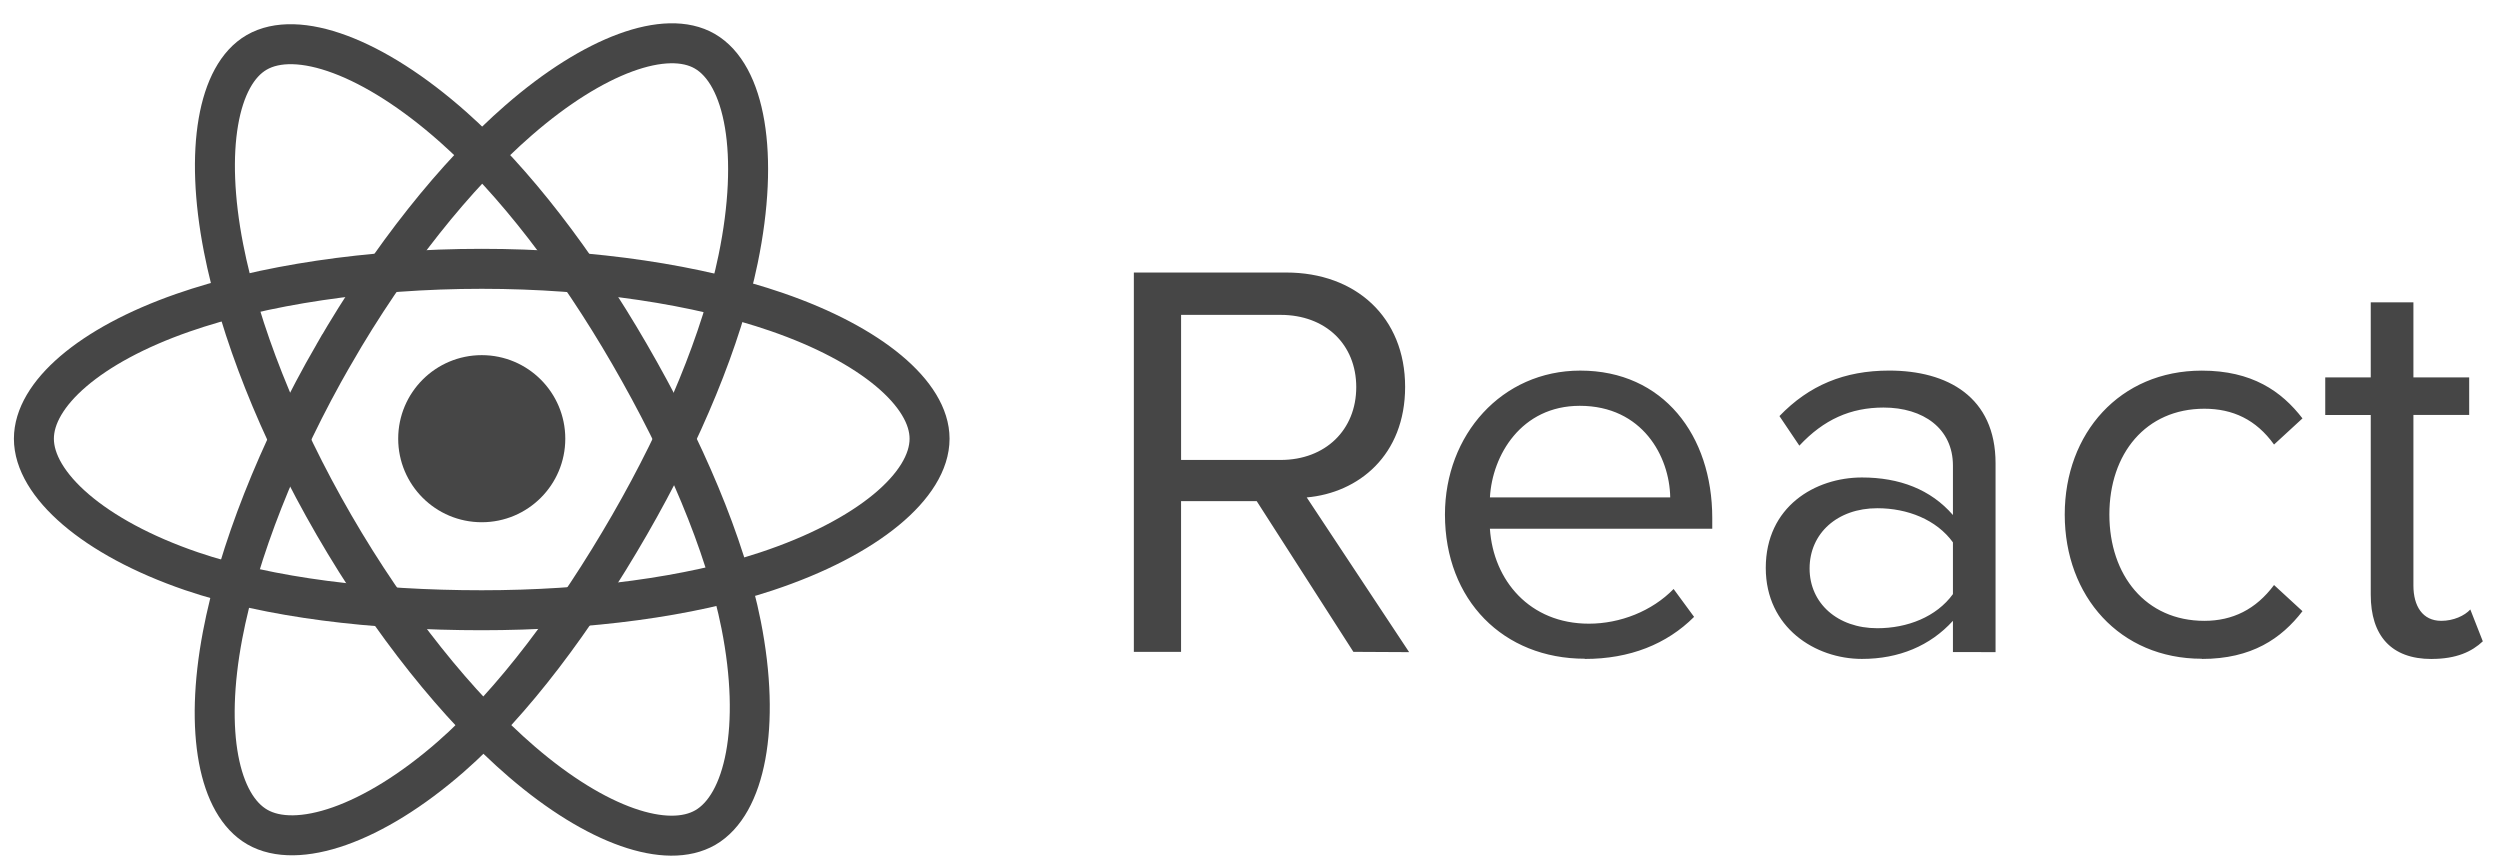
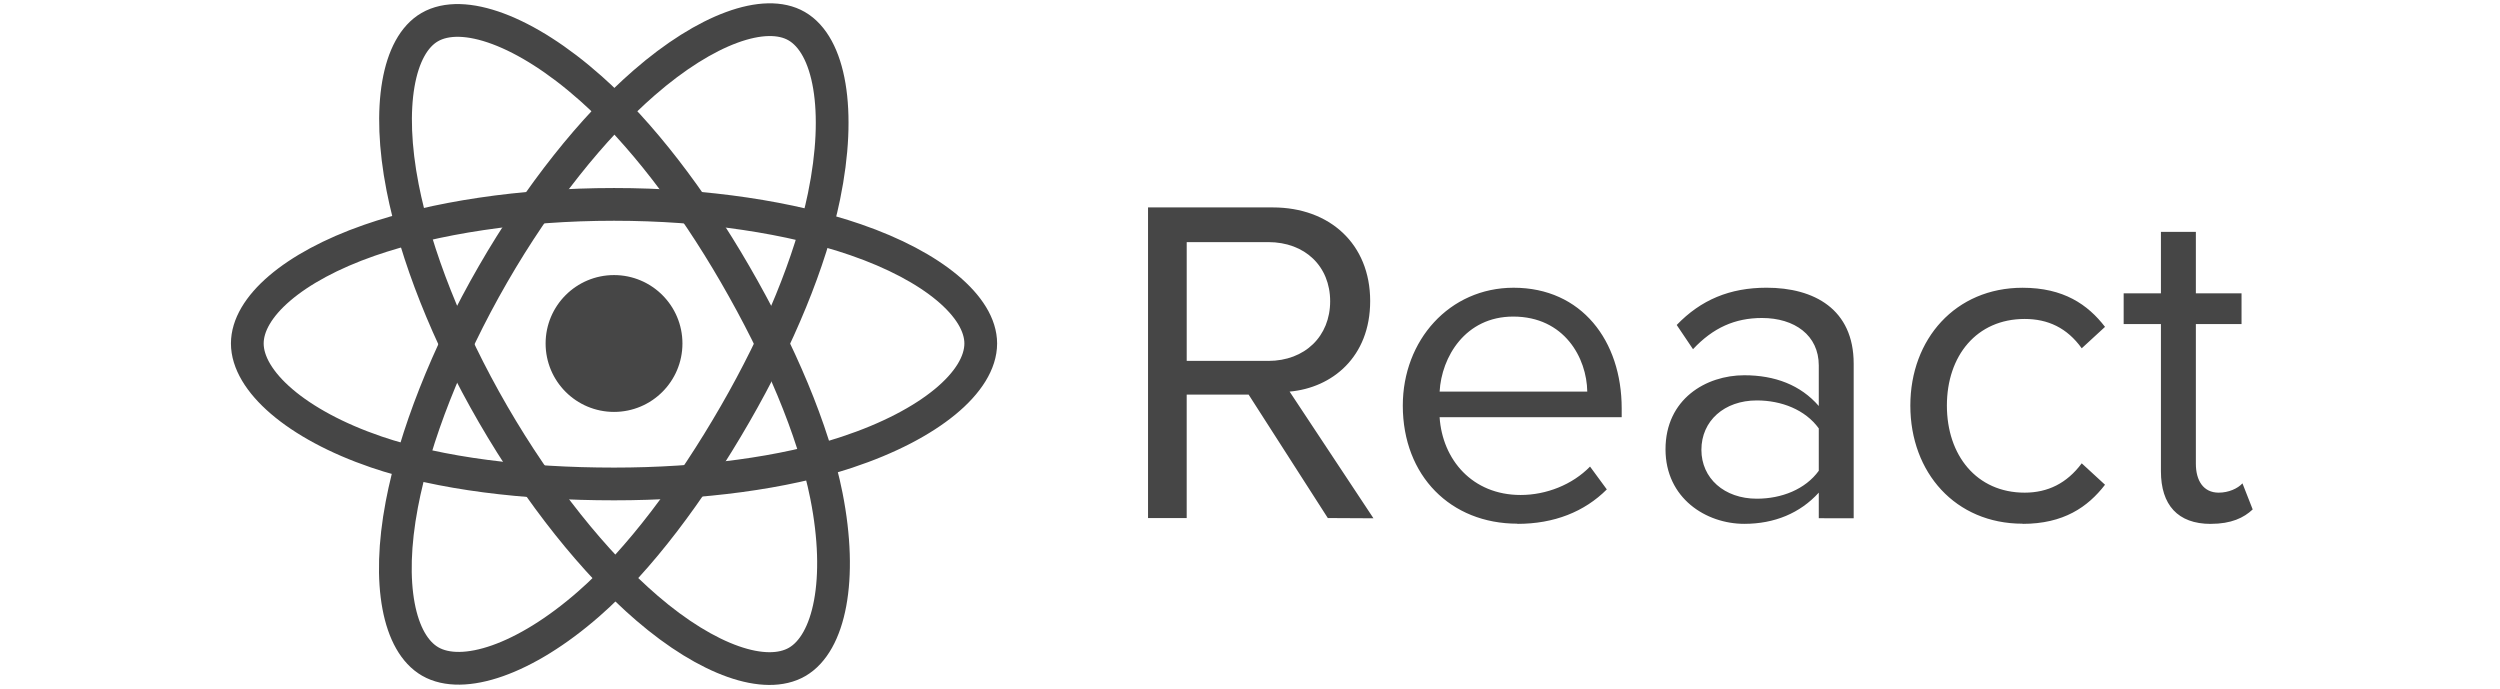
- <svg xmlns="http://www.w3.org/2000/svg" width="104" height="36" viewBox="0 0 104 36" fill="none">
-   <path d="M20.041 21.725C21.96 21.725 23.516 20.169 23.516 18.25C23.516 16.33 21.96 14.774 20.041 14.774C18.121 14.774 16.565 16.33 16.565 18.25C16.565 20.169 18.121 21.725 20.041 21.725Z" fill="#464646" />
-   <path fill-rule="evenodd" clip-rule="evenodd" d="M20.041 11.183C24.707 11.183 29.042 11.853 32.31 12.978C36.249 14.334 38.67 16.389 38.67 18.25C38.67 20.189 36.104 22.372 31.875 23.773C28.677 24.832 24.47 25.386 20.041 25.386C15.499 25.386 11.198 24.866 7.965 23.762C3.874 22.363 1.41 20.152 1.41 18.25C1.41 16.404 3.722 14.365 7.605 13.011C10.886 11.867 15.328 11.183 20.04 11.183H20.041Z" stroke="#464646" stroke-width="1.663" />
-   <path fill-rule="evenodd" clip-rule="evenodd" d="M13.889 14.737C16.22 10.694 18.966 7.274 21.573 5.004C24.715 2.27 27.705 1.199 29.317 2.129C30.997 3.098 31.606 6.411 30.707 10.775C30.028 14.074 28.405 17.994 26.192 21.832C23.923 25.766 21.325 29.232 18.753 31.481C15.498 34.326 12.351 35.355 10.704 34.405C9.105 33.484 8.493 30.462 9.26 26.422C9.908 23.008 11.535 18.819 13.888 14.737L13.889 14.737Z" stroke="#464646" stroke-width="1.663" />
-   <path fill-rule="evenodd" clip-rule="evenodd" d="M13.895 21.842C11.557 17.805 9.965 13.717 9.301 10.324C8.501 6.237 9.066 3.111 10.677 2.179C12.355 1.208 15.53 2.335 18.862 5.293C21.381 7.529 23.967 10.893 26.186 14.727C28.462 18.657 30.167 22.639 30.831 25.99C31.67 30.231 30.991 33.471 29.344 34.425C27.747 35.349 24.824 34.37 21.707 31.688C19.073 29.422 16.256 25.92 13.895 21.842V21.842Z" stroke="#464646" stroke-width="1.663" />
-   <path fill-rule="evenodd" clip-rule="evenodd" d="M58.62 27.129L54.36 20.693C56.513 20.503 58.453 18.943 58.453 16.093C58.453 13.193 56.395 11.337 53.508 11.337H47.168V27.117H49.132V20.847H52.279L56.301 27.117L58.62 27.129ZM53.273 19.132H49.133V13.099H53.273C55.143 13.099 56.42 14.329 56.42 16.104C56.42 17.879 55.142 19.134 53.273 19.134V19.132ZM65.931 27.412C67.801 27.412 69.338 26.797 70.474 25.662L69.622 24.502C68.722 25.425 67.398 25.945 66.097 25.945C63.637 25.945 62.122 24.147 61.98 21.995H71.23V21.545C71.23 18.115 69.195 15.417 65.74 15.417C62.475 15.417 60.11 18.091 60.11 21.403C60.11 24.976 62.547 27.403 65.93 27.403L65.931 27.412ZM69.481 20.692H61.981C62.076 18.942 63.281 16.882 65.719 16.882C68.322 16.882 69.457 18.988 69.481 20.692ZM83.015 27.128V19.273C83.015 16.505 81.005 15.416 78.591 15.416C76.721 15.416 75.255 16.031 74.025 17.309L74.853 18.539C75.87 17.451 76.983 16.954 78.355 16.954C80.011 16.954 81.242 17.829 81.242 19.367V21.425C80.319 20.36 79.018 19.863 77.456 19.863C75.516 19.863 73.456 21.07 73.456 23.625C73.456 26.109 75.514 27.411 77.456 27.411C78.994 27.411 80.296 26.867 81.242 25.826V27.126L83.015 27.128ZM78.095 26.134C76.439 26.134 75.279 25.094 75.279 23.65C75.279 22.183 76.439 21.142 78.095 21.142C79.349 21.142 80.555 21.615 81.242 22.562V24.715C80.556 25.661 79.349 26.134 78.095 26.134ZM91.595 27.412C93.677 27.412 94.907 26.56 95.783 25.425L94.6 24.337C93.843 25.354 92.873 25.827 91.7 25.827C89.263 25.827 87.75 23.934 87.75 21.403C87.75 18.872 89.264 17.003 91.7 17.003C92.883 17.003 93.853 17.453 94.6 18.493L95.783 17.405C94.908 16.269 93.677 15.418 91.595 15.418C88.188 15.418 85.893 18.021 85.893 21.404C85.893 24.811 88.188 27.404 91.595 27.404V27.412ZM101.155 27.412C102.195 27.412 102.835 27.104 103.285 26.679L102.765 25.354C102.528 25.614 102.065 25.827 101.558 25.827C100.778 25.827 100.398 25.212 100.398 24.36V17.262H102.718V15.701H100.398V12.578H98.623V15.701H96.73V17.263H98.623V24.74C98.623 26.444 99.475 27.414 101.155 27.414V27.412Z" fill="#464646" />
+ <svg xmlns="http://www.w3.org/2000/svg" width="127" height="35" viewBox="0 0 127 35" fill="none">
+   <path d="M31.193 20.925C33.112 20.925 34.668 19.369 34.668 17.449C34.668 15.53 33.112 13.974 31.193 13.974C29.273 13.974 27.717 15.53 27.717 17.449C27.717 19.369 29.273 20.925 31.193 20.925Z" fill="#464646" />
+   <path fill-rule="evenodd" clip-rule="evenodd" d="M31.193 10.383C35.859 10.383 40.194 11.052 43.463 12.177C47.401 13.533 49.822 15.588 49.822 17.449C49.822 19.388 47.256 21.572 43.027 22.973C39.83 24.032 35.623 24.585 31.193 24.585C26.651 24.585 22.351 24.066 19.117 22.961C15.027 21.563 12.563 19.351 12.563 17.449C12.563 15.603 14.875 13.564 18.757 12.21C22.038 11.067 26.48 10.383 31.192 10.383H31.193Z" stroke="#464646" stroke-width="1.663" />
+   <path fill-rule="evenodd" clip-rule="evenodd" d="M25.041 13.936C27.372 9.894 30.118 6.473 32.726 4.204C35.868 1.47 38.858 0.399 40.469 1.328C42.149 2.297 42.759 5.611 41.86 9.974C41.181 13.273 39.557 17.194 37.344 21.031C35.075 24.965 32.477 28.432 29.905 30.68C26.651 33.525 23.504 34.555 21.856 33.605C20.257 32.683 19.645 29.661 20.413 25.621C21.061 22.208 22.687 18.018 25.041 13.936L25.041 13.936Z" stroke="#464646" stroke-width="1.663" />
+   <path fill-rule="evenodd" clip-rule="evenodd" d="M25.047 21.042C22.709 17.004 21.117 12.916 20.453 9.524C19.653 5.436 20.219 2.311 21.829 1.379C23.508 0.407 26.683 1.534 30.014 4.492C32.533 6.728 35.119 10.092 37.339 13.926C39.614 17.857 41.319 21.839 41.983 25.19C42.822 29.431 42.143 32.671 40.496 33.624C38.899 34.549 35.976 33.57 32.859 30.887C30.226 28.621 27.408 25.12 25.047 21.042V21.042Z" stroke="#464646" stroke-width="1.663" />
+   <path fill-rule="evenodd" clip-rule="evenodd" d="M69.772 26.329L65.512 19.893C67.665 19.703 69.605 18.143 69.605 15.293C69.605 12.393 67.547 10.537 64.66 10.537H58.32V26.317H60.284V20.047H63.431L67.453 26.317L69.772 26.329ZM64.425 18.332H60.285V12.299H64.425C66.295 12.299 67.572 13.529 67.572 15.304C67.572 17.079 66.294 18.334 64.425 18.334V18.332ZM77.083 26.612C78.953 26.612 80.49 25.997 81.626 24.862L80.774 23.702C79.874 24.625 78.55 25.145 77.249 25.145C74.789 25.145 73.274 23.347 73.132 21.195H82.382V20.745C82.382 17.315 80.347 14.617 76.892 14.617C73.627 14.617 71.262 17.291 71.262 20.603C71.262 24.176 73.699 26.603 77.082 26.603L77.083 26.612ZM80.633 19.892H73.133C73.228 18.142 74.433 16.082 76.871 16.082C79.474 16.082 80.609 18.188 80.633 19.892ZM94.167 26.328V18.473C94.167 15.705 92.157 14.616 89.743 14.616C87.873 14.616 86.407 15.231 85.177 16.509L86.005 17.739C87.022 16.651 88.135 16.154 89.507 16.154C91.163 16.154 92.394 17.029 92.394 18.567V20.625C91.471 19.56 90.17 19.063 88.608 19.063C86.668 19.063 84.608 20.27 84.608 22.825C84.608 25.309 86.666 26.611 88.608 26.611C90.146 26.611 91.448 26.067 92.394 25.026V26.326L94.167 26.328ZM89.247 25.334C87.591 25.334 86.431 24.294 86.431 22.85C86.431 21.383 87.591 20.342 89.247 20.342C90.501 20.342 91.707 20.815 92.394 21.762V23.915C91.708 24.861 90.501 25.334 89.247 25.334ZM102.747 26.612C104.829 26.612 106.059 25.76 106.935 24.625L105.752 23.537C104.995 24.554 104.025 25.027 102.852 25.027C100.415 25.027 98.902 23.134 98.902 20.603C98.902 18.072 100.416 16.203 102.852 16.203C104.035 16.203 105.005 16.653 105.752 17.693L106.935 16.605C106.06 15.469 104.829 14.618 102.747 14.618C99.34 14.618 97.045 17.221 97.045 20.604C97.045 24.011 99.34 26.604 102.747 26.604V26.612ZM112.307 26.612C113.347 26.612 113.987 26.304 114.437 25.879L113.917 24.554C113.68 24.814 113.217 25.027 112.71 25.027C111.93 25.027 111.55 24.412 111.55 23.56V16.462H113.87V14.901H111.55V11.778H109.775V14.901H107.882V16.463H109.775V23.94C109.775 25.644 110.627 26.614 112.307 26.614V26.612Z" fill="#464646" />
</svg>
